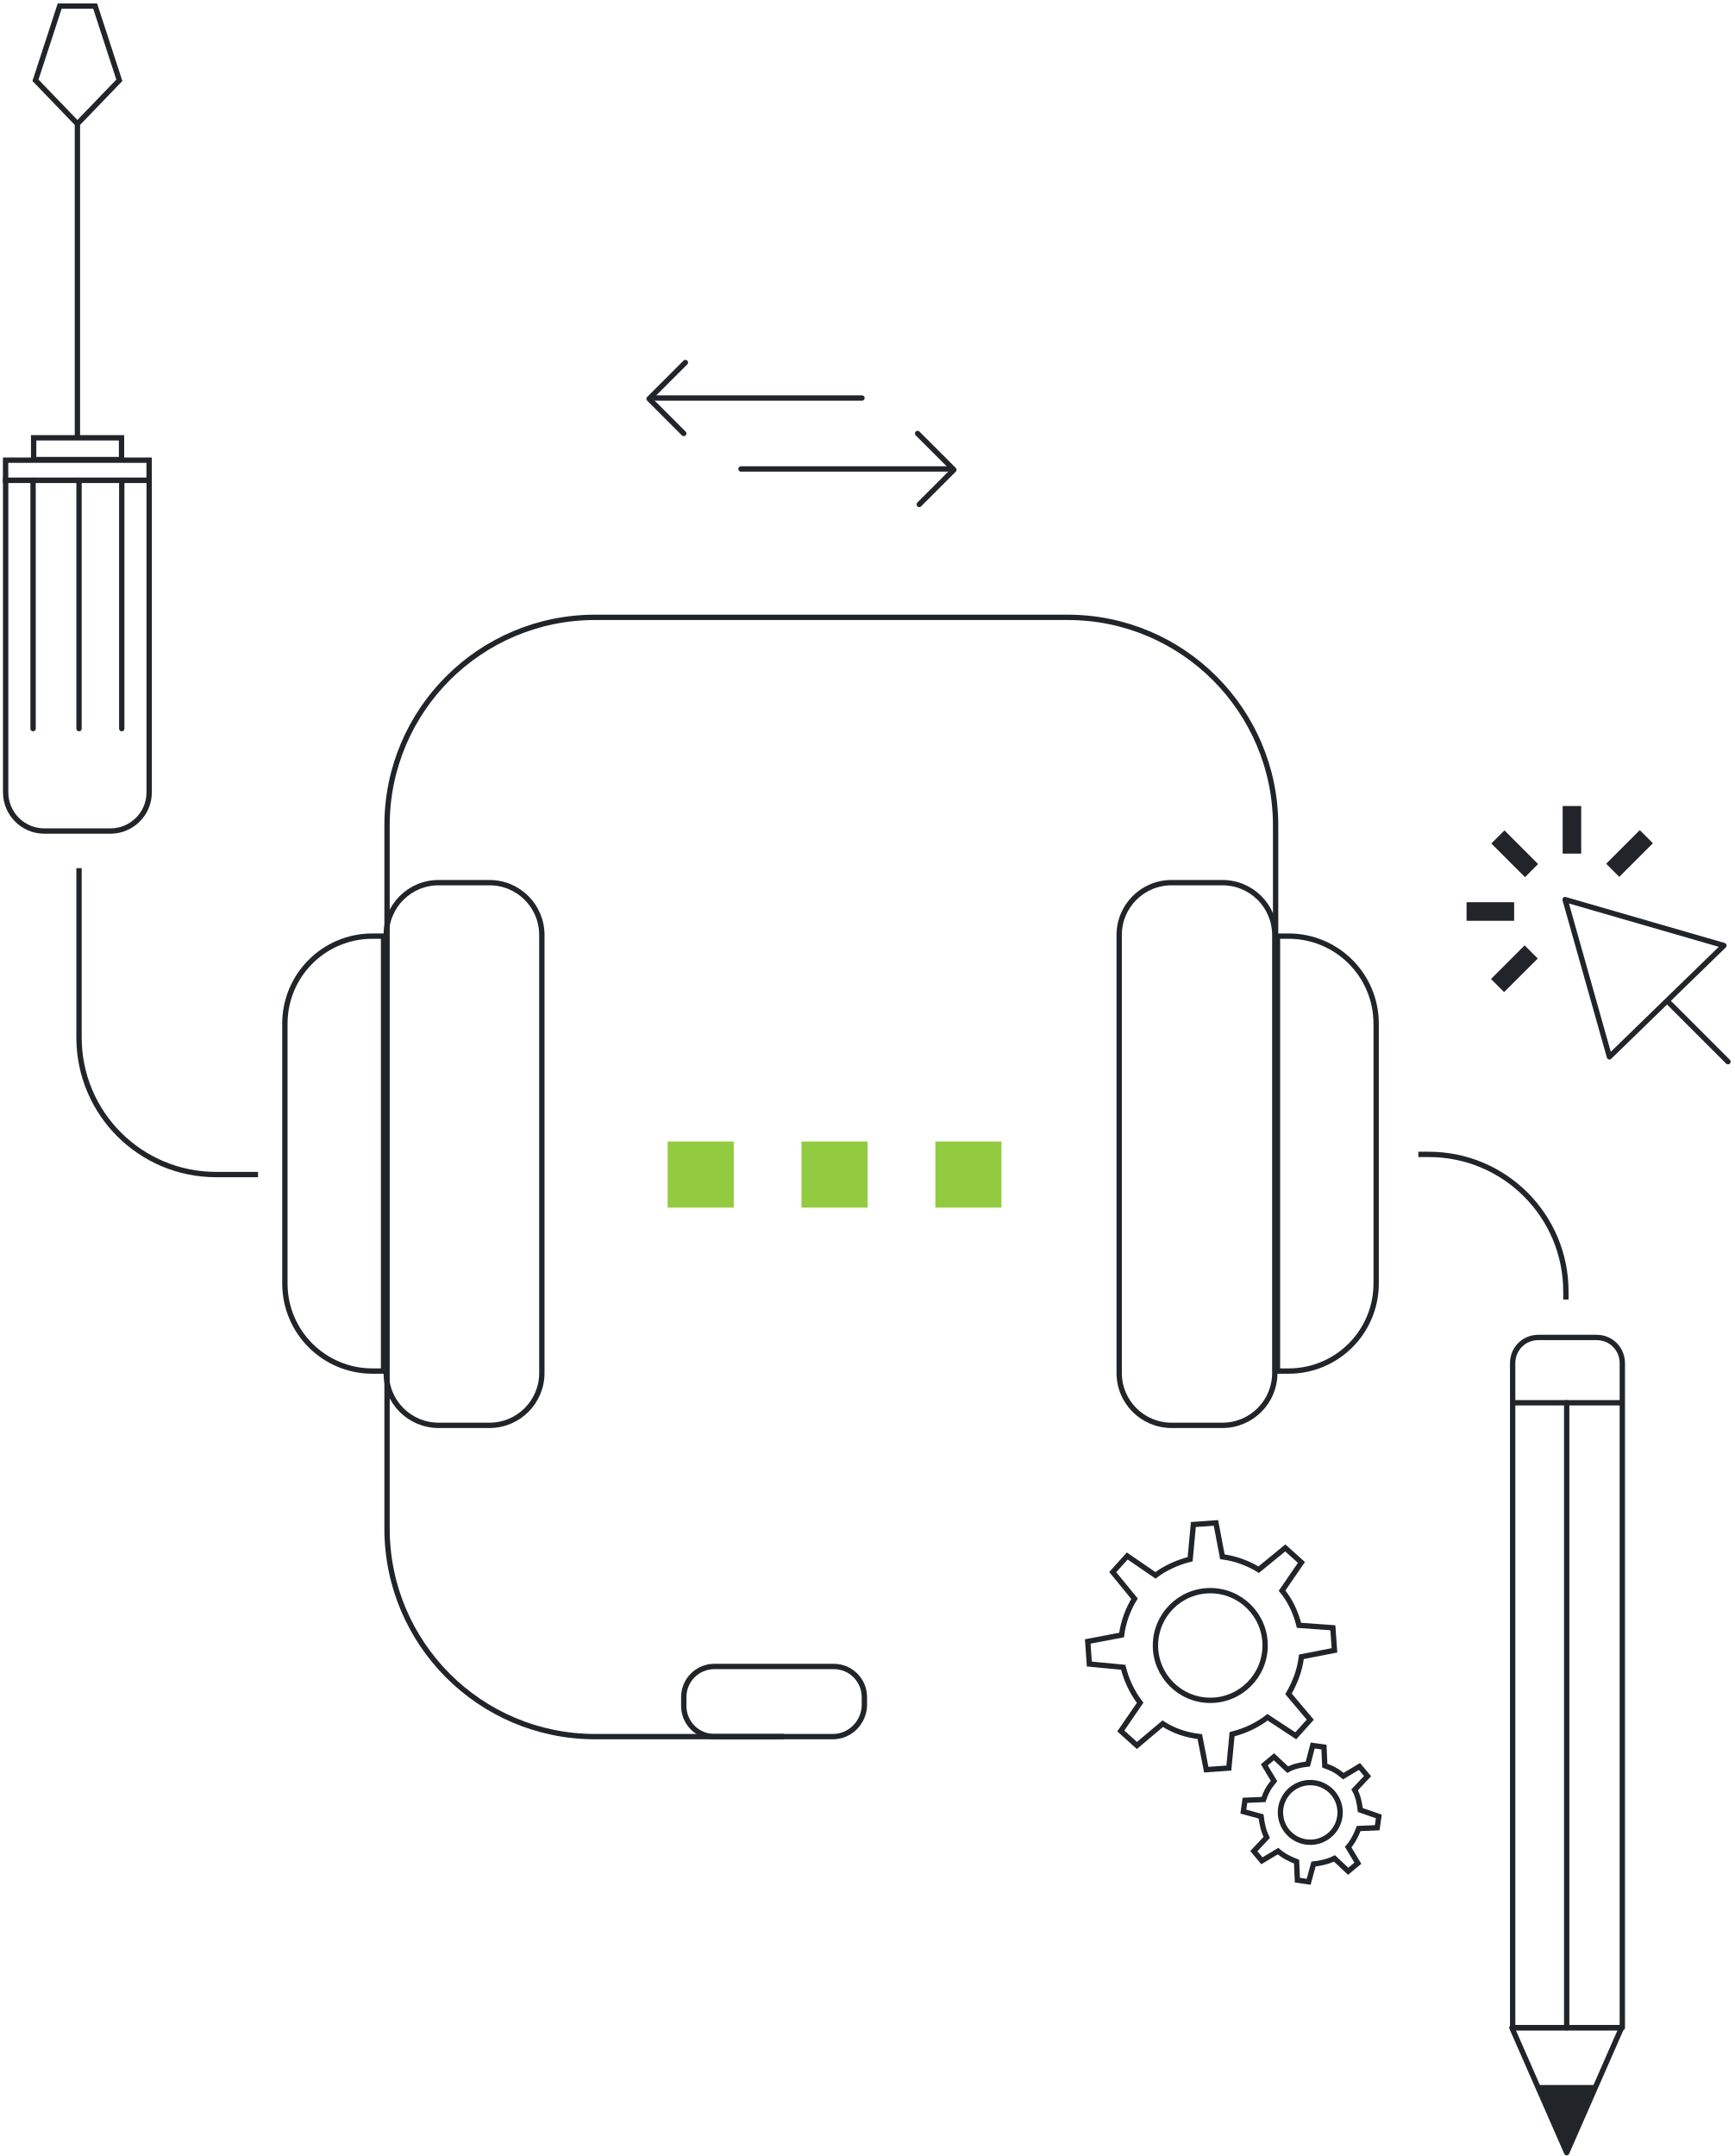
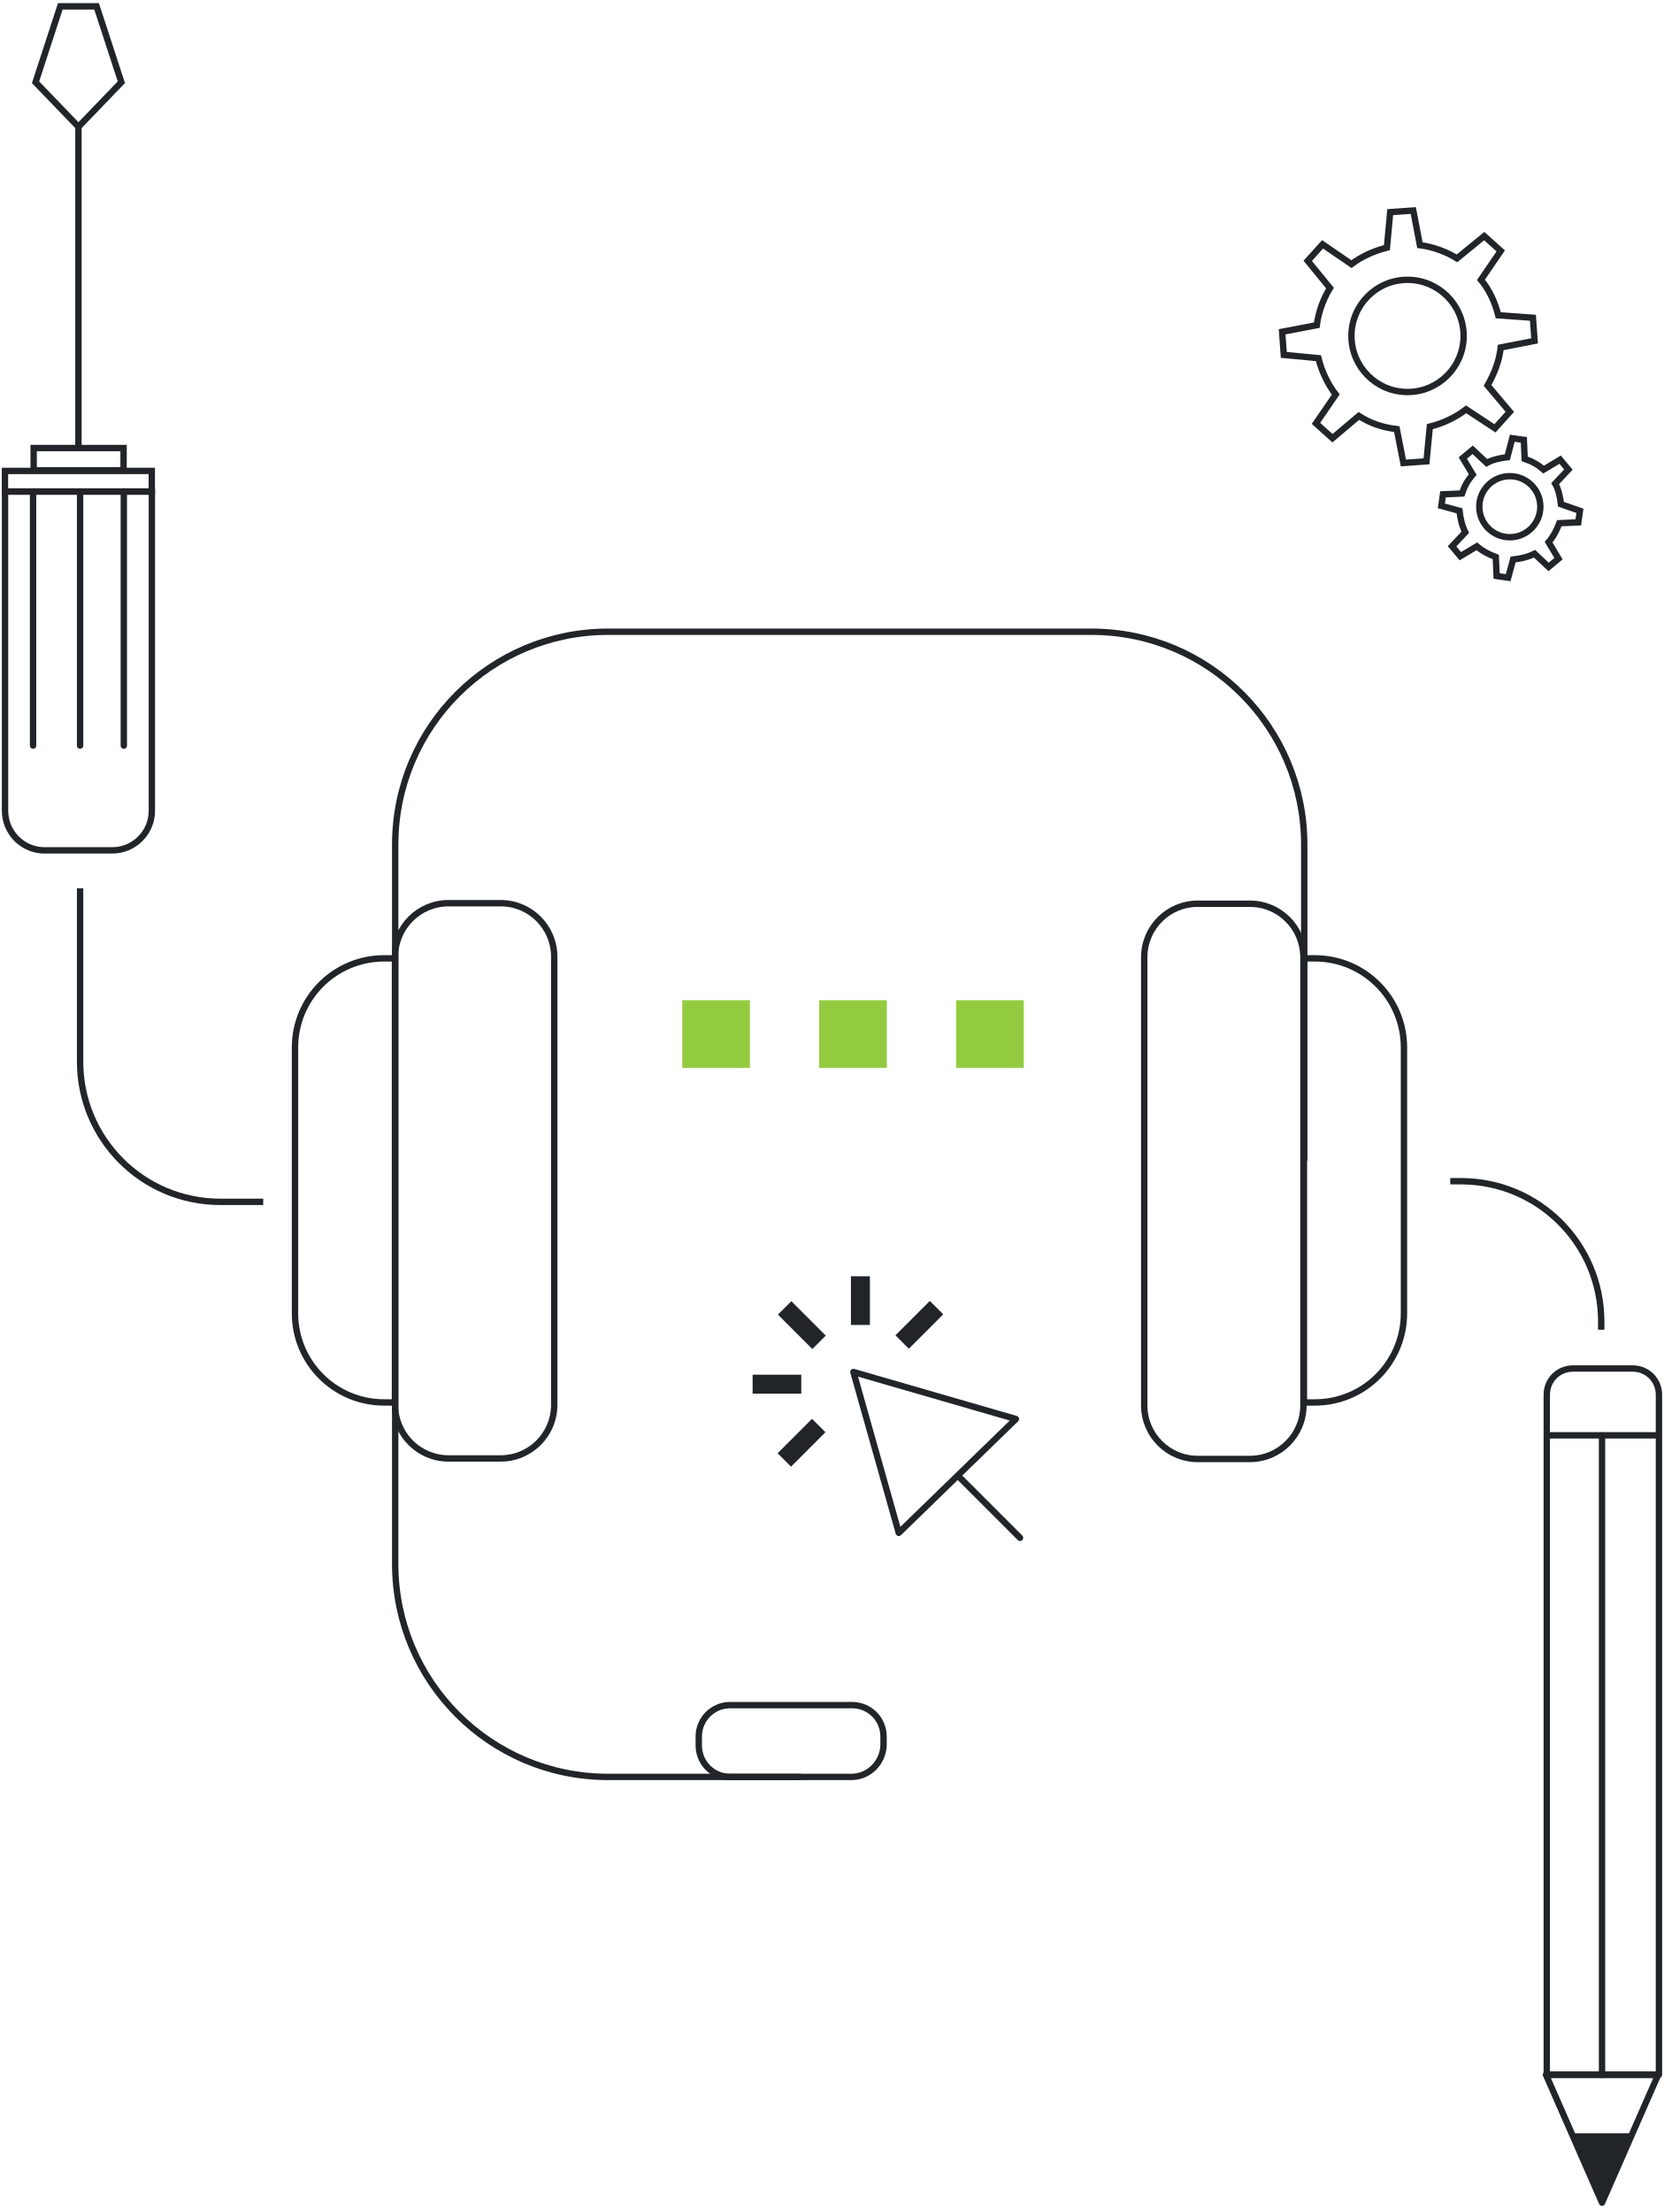
- <svg xmlns="http://www.w3.org/2000/svg" width="325" height="404" viewBox="0 0 325 404" fill="none">
-   <path d="M254.915 339.165C254.764 337.805 254.462 336.445 253.857 335.387L256.275 332.818L255.52 331.912L254.764 331.005L251.742 332.818C250.684 331.912 249.626 331.307 248.267 330.854L248.115 327.378L247.058 327.227L246 327.076L245.093 330.552C243.733 330.703 242.373 331.005 241.316 331.609L238.747 329.192L237.84 329.947L236.934 330.703L238.747 333.725C237.84 334.783 237.236 335.84 236.783 337.2L233.307 337.351L233.156 338.409L233.005 339.467L236.329 340.373C236.48 341.733 236.783 343.093 237.387 344.302L234.969 346.871L235.725 347.778L236.48 348.684L239.502 346.871C240.56 347.778 241.769 348.382 242.978 348.835L243.129 352.311L244.187 352.462L245.244 352.613L246.151 349.289C247.511 349.138 248.871 348.835 250.08 348.231L252.649 350.649L253.555 349.893L254.462 349.138L252.649 346.115C253.555 345.058 254.16 343.849 254.613 342.64L258.088 342.489L258.239 341.431L258.391 340.373L254.915 339.165Z" stroke="#212529" stroke-miterlimit="10" />
-   <path d="M245.546 345.209C248.634 345.209 251.137 342.706 251.137 339.618C251.137 336.53 248.634 334.027 245.546 334.027C242.459 334.027 239.956 336.53 239.956 339.618C239.956 342.706 242.459 345.209 245.546 345.209Z" stroke="#212529" stroke-miterlimit="10" />
-   <path d="M243.431 304.561C242.827 302.144 241.769 299.877 240.258 298.064L243.885 292.775L242.374 291.415L240.863 290.055L235.876 294.135C233.912 292.926 231.494 292.02 229.076 291.718L227.868 285.371L225.752 285.522L223.637 285.673L223.032 292.171C220.614 292.775 218.348 293.833 216.535 295.193L211.246 291.566L209.886 293.077L208.526 294.588L212.606 299.575C211.397 301.539 210.49 303.957 210.188 306.375L203.842 307.584L203.993 309.699L204.144 311.815L210.49 312.419C211.095 314.837 212.153 317.103 213.664 319.068L210.037 324.356L211.548 325.716L213.059 327.076L217.895 322.996C220.01 324.356 222.277 325.112 224.845 325.414L226.054 331.609L228.17 331.458L230.285 331.307L230.89 324.961C233.307 324.356 235.574 323.298 237.538 321.787L242.827 325.263L244.187 323.752L245.547 322.241L241.467 317.405C242.676 315.29 243.582 313.023 243.885 310.455L250.08 309.246L249.929 307.13L249.778 305.015L243.431 304.561Z" stroke="#212529" stroke-miterlimit="10" />
-   <path d="M226.809 318.614C232.484 318.614 237.084 314.014 237.084 308.339C237.084 302.664 232.484 298.064 226.809 298.064C221.135 298.064 216.534 302.664 216.534 308.339C216.534 314.014 221.135 318.614 226.809 318.614Z" stroke="#212529" stroke-miterlimit="10" />
-   <path d="M303.871 379.963H283.472V255.452C283.472 252.732 285.588 250.617 288.308 250.617H299.187C301.907 250.617 304.022 252.732 304.022 255.452V379.963H303.871Z" stroke="#212529" stroke-miterlimit="10" stroke-linecap="round" stroke-linejoin="round" />
-   <path d="M293.597 403.384L283.322 379.963H303.873L293.597 403.384Z" stroke="#212529" stroke-miterlimit="10" stroke-linecap="round" stroke-linejoin="round" />
-   <path d="M293.597 262.856V379.963" stroke="#212529" stroke-miterlimit="10" stroke-linecap="round" stroke-linejoin="round" />
-   <path d="M283.322 262.856H303.873" stroke="#212529" stroke-miterlimit="10" />
-   <path d="M288.007 390.691H299.34L293.598 403.384L288.007 390.691Z" fill="#212529" />
-   <path d="M138.866 87.876H177.7" stroke="#212529" stroke-miterlimit="10" stroke-linecap="round" stroke-linejoin="round" />
-   <path d="M171.958 81.228L178.758 88.028L172.261 94.525" stroke="#212529" stroke-miterlimit="10" stroke-linecap="round" stroke-linejoin="round" />
-   <path d="M161.531 74.579H122.848" stroke="#212529" stroke-miterlimit="10" stroke-linecap="round" stroke-linejoin="round" />
-   <path d="M128.439 67.931L121.64 74.73L128.137 81.228" stroke="#212529" stroke-miterlimit="10" stroke-linecap="round" stroke-linejoin="round" />
-   <path d="M91.722 267.087H82.202C76.762 267.087 72.38 262.705 72.38 257.266V175.215C72.38 169.776 76.762 165.394 82.202 165.394H91.722C97.162 165.394 101.544 169.776 101.544 175.215V257.266C101.544 262.705 97.162 267.087 91.722 267.087Z" stroke="#212529" stroke-miterlimit="10" />
-   <path d="M71.879 256.917H69.811C60.718 256.917 53.387 249.585 53.387 240.493V191.837C53.387 182.745 60.718 175.413 69.811 175.413H71.879V256.917Z" stroke="#212529" />
-   <path d="M219.557 267.087H229.076C234.516 267.087 238.898 262.705 238.898 257.266V175.215C238.898 169.776 234.516 165.394 229.076 165.394H219.557C214.117 165.394 209.735 169.776 209.735 175.215V257.266C209.735 262.705 214.117 267.087 219.557 267.087Z" stroke="#212529" stroke-miterlimit="10" />
-   <path d="M241.467 256.917H239.398V175.413H241.467C250.559 175.413 257.891 182.745 257.891 191.837V240.493C257.891 249.585 250.559 256.917 241.467 256.917Z" stroke="#212529" />
-   <path d="M146.875 325.414H111.516C89.908 325.414 72.531 307.886 72.531 286.429V154.665C72.531 133.057 90.059 115.68 111.516 115.68H130.857H200.064C221.672 115.68 239.049 133.208 239.049 154.665V212.539" stroke="#212529" stroke-miterlimit="10" />
-   <path d="M156.092 325.414H133.88C130.706 325.414 128.138 322.845 128.138 319.672V318.01C128.138 314.836 130.706 312.268 133.88 312.268H156.243C159.416 312.268 161.985 314.836 161.985 318.01V319.672C161.834 322.845 159.265 325.414 156.092 325.414Z" stroke="#212529" stroke-miterlimit="10" />
-   <path d="M137.506 213.898H125.116V226.289H137.506V213.898Z" fill="#93CB40" />
-   <path d="M162.59 213.898H150.199V226.289H162.59V213.898Z" fill="#93CB40" />
-   <path d="M187.673 213.898H175.282V226.289H187.673V213.898Z" fill="#93CB40" />
-   <path d="M6.649 15.044L14.507 23.204L22.364 15.044L17.831 1.142H14.507H11.183L6.649 15.044Z" stroke="#212529" stroke-miterlimit="10" />
-   <path d="M14.507 81.904V23.204" stroke="#212529" stroke-miterlimit="10" />
-   <path d="M6.304 82.036V86.116H22.775V82.036H6.304Z" stroke="#212529" stroke-miterlimit="10" />
-   <path d="M1.046 86.23L1.046 90.014H27.943V86.23H1.046Z" stroke="#212529" stroke-miterlimit="10" />
-   <path d="M27.955 89.992V148.47C27.955 152.549 24.631 155.723 20.702 155.723H8.311C4.231 155.723 1.058 152.398 1.058 148.47V89.992H27.955Z" stroke="#212529" stroke-miterlimit="10" />
-   <path d="M6.196 89.992V136.532" stroke="#212529" stroke-miterlimit="10" stroke-linecap="round" />
-   <path d="M22.818 89.992V136.532" stroke="#212529" stroke-miterlimit="10" stroke-linecap="round" />
-   <path d="M14.809 89.992V136.532" stroke="#212529" stroke-miterlimit="10" stroke-linecap="round" />
-   <path d="M14.809 162.674V194.406C14.809 208.61 26.293 220.094 40.497 220.094H48.354" stroke="#212529" stroke-miterlimit="10" />
-   <path d="M265.795 216.316H267.759C281.963 216.316 293.447 227.8 293.447 242.004V243.515" stroke="#212529" stroke-miterlimit="10" />
-   <path d="M301.606 198.032L293.295 168.567L323.063 177.18L301.606 198.032Z" stroke="#212529" stroke-miterlimit="10" stroke-linecap="round" stroke-linejoin="round" />
-   <path d="M323.819 198.939L312.788 187.908" stroke="#212529" stroke-miterlimit="10" stroke-linecap="round" stroke-linejoin="round" />
-   <path d="M296.318 151.038H292.842V159.953H296.318V151.038Z" fill="#212529" />
-   <path d="M281.934 155.603L279.477 158.06L285.781 164.364L288.238 161.907L281.934 155.603Z" fill="#212529" />
-   <path d="M274.833 169.064L274.833 172.54L283.748 172.54L283.748 169.064L274.833 169.064Z" fill="#212529" />
-   <path d="M279.414 183.449L281.872 185.906L288.176 179.603L285.718 177.145L279.414 183.449Z" fill="#212529" />
-   <path d="M300.994 161.853L303.451 164.311L309.755 158.007L307.298 155.549L300.994 161.853Z" fill="#212529" />
+ <svg xmlns="http://www.w3.org/2000/svg" width="261" height="347" viewBox="0 0 261 347" fill="none">
+   <path d="M244.916 79.099C244.786 77.934 244.528 76.769 244.01 75.863L246.081 73.663L245.434 72.886L244.786 72.109L242.198 73.663C241.292 72.886 240.386 72.368 239.221 71.98L239.092 69.003L238.186 68.874L237.28 68.744L236.503 71.721C235.338 71.851 234.173 72.109 233.267 72.627L231.067 70.556L230.291 71.204L229.514 71.851L231.067 74.439C230.291 75.345 229.773 76.251 229.385 77.416L226.408 77.546L226.278 78.451L226.149 79.357L228.996 80.134C229.126 81.299 229.385 82.464 229.902 83.499L227.831 85.699L228.479 86.476L229.126 87.252L231.714 85.699C232.62 86.476 233.656 86.994 234.691 87.382L234.821 90.359L235.727 90.488L236.633 90.618L237.409 87.77C238.574 87.641 239.739 87.382 240.774 86.864L242.975 88.935L243.751 88.288L244.528 87.641L242.975 85.052C243.751 84.146 244.269 83.111 244.657 82.075L247.634 81.946L247.763 81.04L247.893 80.134L244.916 79.099Z" stroke="#212529" stroke-miterlimit="10" />
+   <path d="M236.891 84.276C239.536 84.276 241.68 82.132 241.68 79.487C241.68 76.842 239.536 74.698 236.891 74.698C234.246 74.698 232.102 76.842 232.102 79.487C232.102 82.132 234.246 84.276 236.891 84.276Z" stroke="#212529" stroke-miterlimit="10" />
+   <path d="M235.079 49.459C234.562 47.389 233.656 45.447 232.361 43.894L235.468 39.364L234.173 38.199L232.879 37.035L228.608 40.529C226.926 39.494 224.855 38.717 222.784 38.458L221.748 33.022L219.936 33.152L218.124 33.281L217.607 38.846C215.536 39.364 213.594 40.27 212.041 41.435L207.511 38.329L206.347 39.623L205.182 40.917L208.676 45.188C207.641 46.871 206.864 48.942 206.605 51.013L201.169 52.048L201.299 53.86L201.428 55.672L206.864 56.19C207.382 58.261 208.288 60.202 209.582 61.885L206.476 66.415L207.77 67.579L209.065 68.744L213.206 65.25C215.018 66.415 216.96 67.062 219.16 67.32L220.195 72.627L222.007 72.498L223.819 72.368L224.337 66.932C226.408 66.415 228.349 65.508 230.032 64.214L234.562 67.191L235.727 65.897L236.891 64.603L233.397 60.461C234.432 58.649 235.209 56.707 235.468 54.507L240.774 53.472L240.645 51.66L240.515 49.848L235.079 49.459Z" stroke="#212529" stroke-miterlimit="10" />
+   <path d="M220.842 61.496C225.703 61.496 229.643 57.556 229.643 52.695C229.643 47.835 225.703 43.894 220.842 43.894C215.981 43.894 212.041 47.835 212.041 52.695C212.041 57.556 215.981 61.496 220.842 61.496Z" stroke="#212529" stroke-miterlimit="10" />
+   <path d="M260.161 325.47H242.688V218.821C242.688 216.492 244.5 214.68 246.83 214.68H256.148C258.478 214.68 260.29 216.492 260.29 218.821V325.47H260.161Z" stroke="#212529" stroke-miterlimit="10" stroke-linecap="round" stroke-linejoin="round" />
+   <path d="M251.361 345.531L242.56 325.47H260.162L251.361 345.531Z" stroke="#212529" stroke-miterlimit="10" stroke-linecap="round" stroke-linejoin="round" />
+   <path d="M251.36 225.164V325.47" stroke="#212529" stroke-miterlimit="10" stroke-linecap="round" stroke-linejoin="round" />
+   <path d="M242.56 225.163H260.162" stroke="#212529" stroke-miterlimit="10" />
+   <path d="M246.572 334.659H256.279L251.361 345.531L246.572 334.659Z" fill="#212529" />
+   <path d="M78.544 228.788H70.39C65.73 228.788 61.977 225.034 61.977 220.375V150.096C61.977 145.436 65.73 141.683 70.39 141.683H78.544C83.203 141.683 86.957 145.436 86.957 150.096V220.375C86.957 225.034 83.203 228.788 78.544 228.788Z" stroke="#212529" stroke-miterlimit="10" />
+   <path d="M61.98 220.004H60.28C52.532 220.004 46.284 213.757 46.284 206.008V164.333C46.284 156.584 52.532 150.337 60.28 150.337H61.98V220.004Z" stroke="#212529" />
+   <path d="M187.942 228.872H196.096C200.755 228.872 204.508 225.118 204.508 220.459V150.18C204.508 145.52 200.755 141.767 196.096 141.767H187.942C183.282 141.767 179.529 145.52 179.529 150.18V220.459C179.529 225.118 183.282 228.872 187.942 228.872Z" stroke="#212529" stroke-miterlimit="10" />
+   <path d="M206.287 220.004H204.587V150.337H206.287C214.036 150.337 220.283 156.584 220.283 164.333V206.008C220.283 213.757 214.036 220.004 206.287 220.004Z" stroke="#212529" />
+   <path d="M125.686 278.747H95.4C76.892 278.747 62.008 263.733 62.008 245.355V132.494C62.008 113.986 77.021 99.102 95.4 99.102H111.967H171.245C189.753 99.102 204.637 114.115 204.637 132.494V182.065" stroke="#212529" stroke-miterlimit="10" />
+   <path d="M133.582 278.747H114.556C111.838 278.747 109.638 276.546 109.638 273.828V272.405C109.638 269.687 111.838 267.486 114.556 267.486H133.711C136.429 267.486 138.629 269.687 138.629 272.405V273.828C138.5 276.546 136.3 278.747 133.582 278.747Z" stroke="#212529" stroke-miterlimit="10" />
+   <path d="M117.662 156.905H107.049V167.518H117.662V156.905Z" fill="#93CB40" />
+   <path d="M139.147 156.905H128.534V167.518H139.147V156.905Z" fill="#93CB40" />
+   <path d="M160.632 156.905H150.019V167.518H160.632V156.905Z" fill="#93CB40" />
+   <path d="M5.578 12.903L12.308 19.892L19.039 12.903L15.156 0.995H12.308H9.461L5.578 12.903Z" stroke="#212529" stroke-miterlimit="10" />
+   <path d="M12.309 70.171V19.892" stroke="#212529" stroke-miterlimit="10" />
+   <path d="M5.282 70.284V73.779H19.39V70.284H5.282Z" stroke="#212529" stroke-miterlimit="10" />
+   <path d="M0.779 73.876L0.779 77.118H23.817V73.876H0.779Z" stroke="#212529" stroke-miterlimit="10" />
+   <path d="M23.827 77.099V127.187C23.827 130.682 20.98 133.4 17.615 133.4H7.002C3.507 133.4 0.789 130.552 0.789 127.187V77.099H23.827Z" stroke="#212529" stroke-miterlimit="10" />
+   <path d="M5.19 77.099V116.962" stroke="#212529" stroke-miterlimit="10" stroke-linecap="round" />
+   <path d="M19.427 77.099V116.962" stroke="#212529" stroke-miterlimit="10" stroke-linecap="round" />
+   <path d="M12.567 77.099V116.962" stroke="#212529" stroke-miterlimit="10" stroke-linecap="round" />
+   <path d="M12.567 139.353V166.533C12.567 178.699 22.403 188.536 34.57 188.536H41.3" stroke="#212529" stroke-miterlimit="10" />
+   <path d="M227.546 185.3H229.229C241.395 185.3 251.232 195.136 251.232 207.302V208.597" stroke="#212529" stroke-miterlimit="10" />
+   <path d="M160.043 241.24L150.595 231.792" stroke="#212529" stroke-miterlimit="10" stroke-linecap="round" stroke-linejoin="round" />
+   <path d="M141.017 240.463L133.899 215.225L159.396 222.602L141.017 240.463Z" stroke="#212529" stroke-miterlimit="10" stroke-linecap="round" stroke-linejoin="round" />
+   <path d="M136.488 200.211H133.511V207.847H136.488V200.211Z" fill="#212529" />
+   <path d="M124.167 204.12L122.062 206.225L127.462 211.625L129.567 209.52L124.167 204.12Z" fill="#212529" />
+   <path d="M118.085 215.651L118.085 218.627L125.721 218.627L125.721 215.651L118.085 215.651Z" fill="#212529" />
+   <path d="M122.009 227.972L124.114 230.077L129.513 224.677L127.408 222.572L122.009 227.972Z" fill="#212529" />
+   <path d="M140.493 209.474L142.598 211.579L147.997 206.18L145.892 204.075L140.493 209.474Z" fill="#212529" />
</svg>
